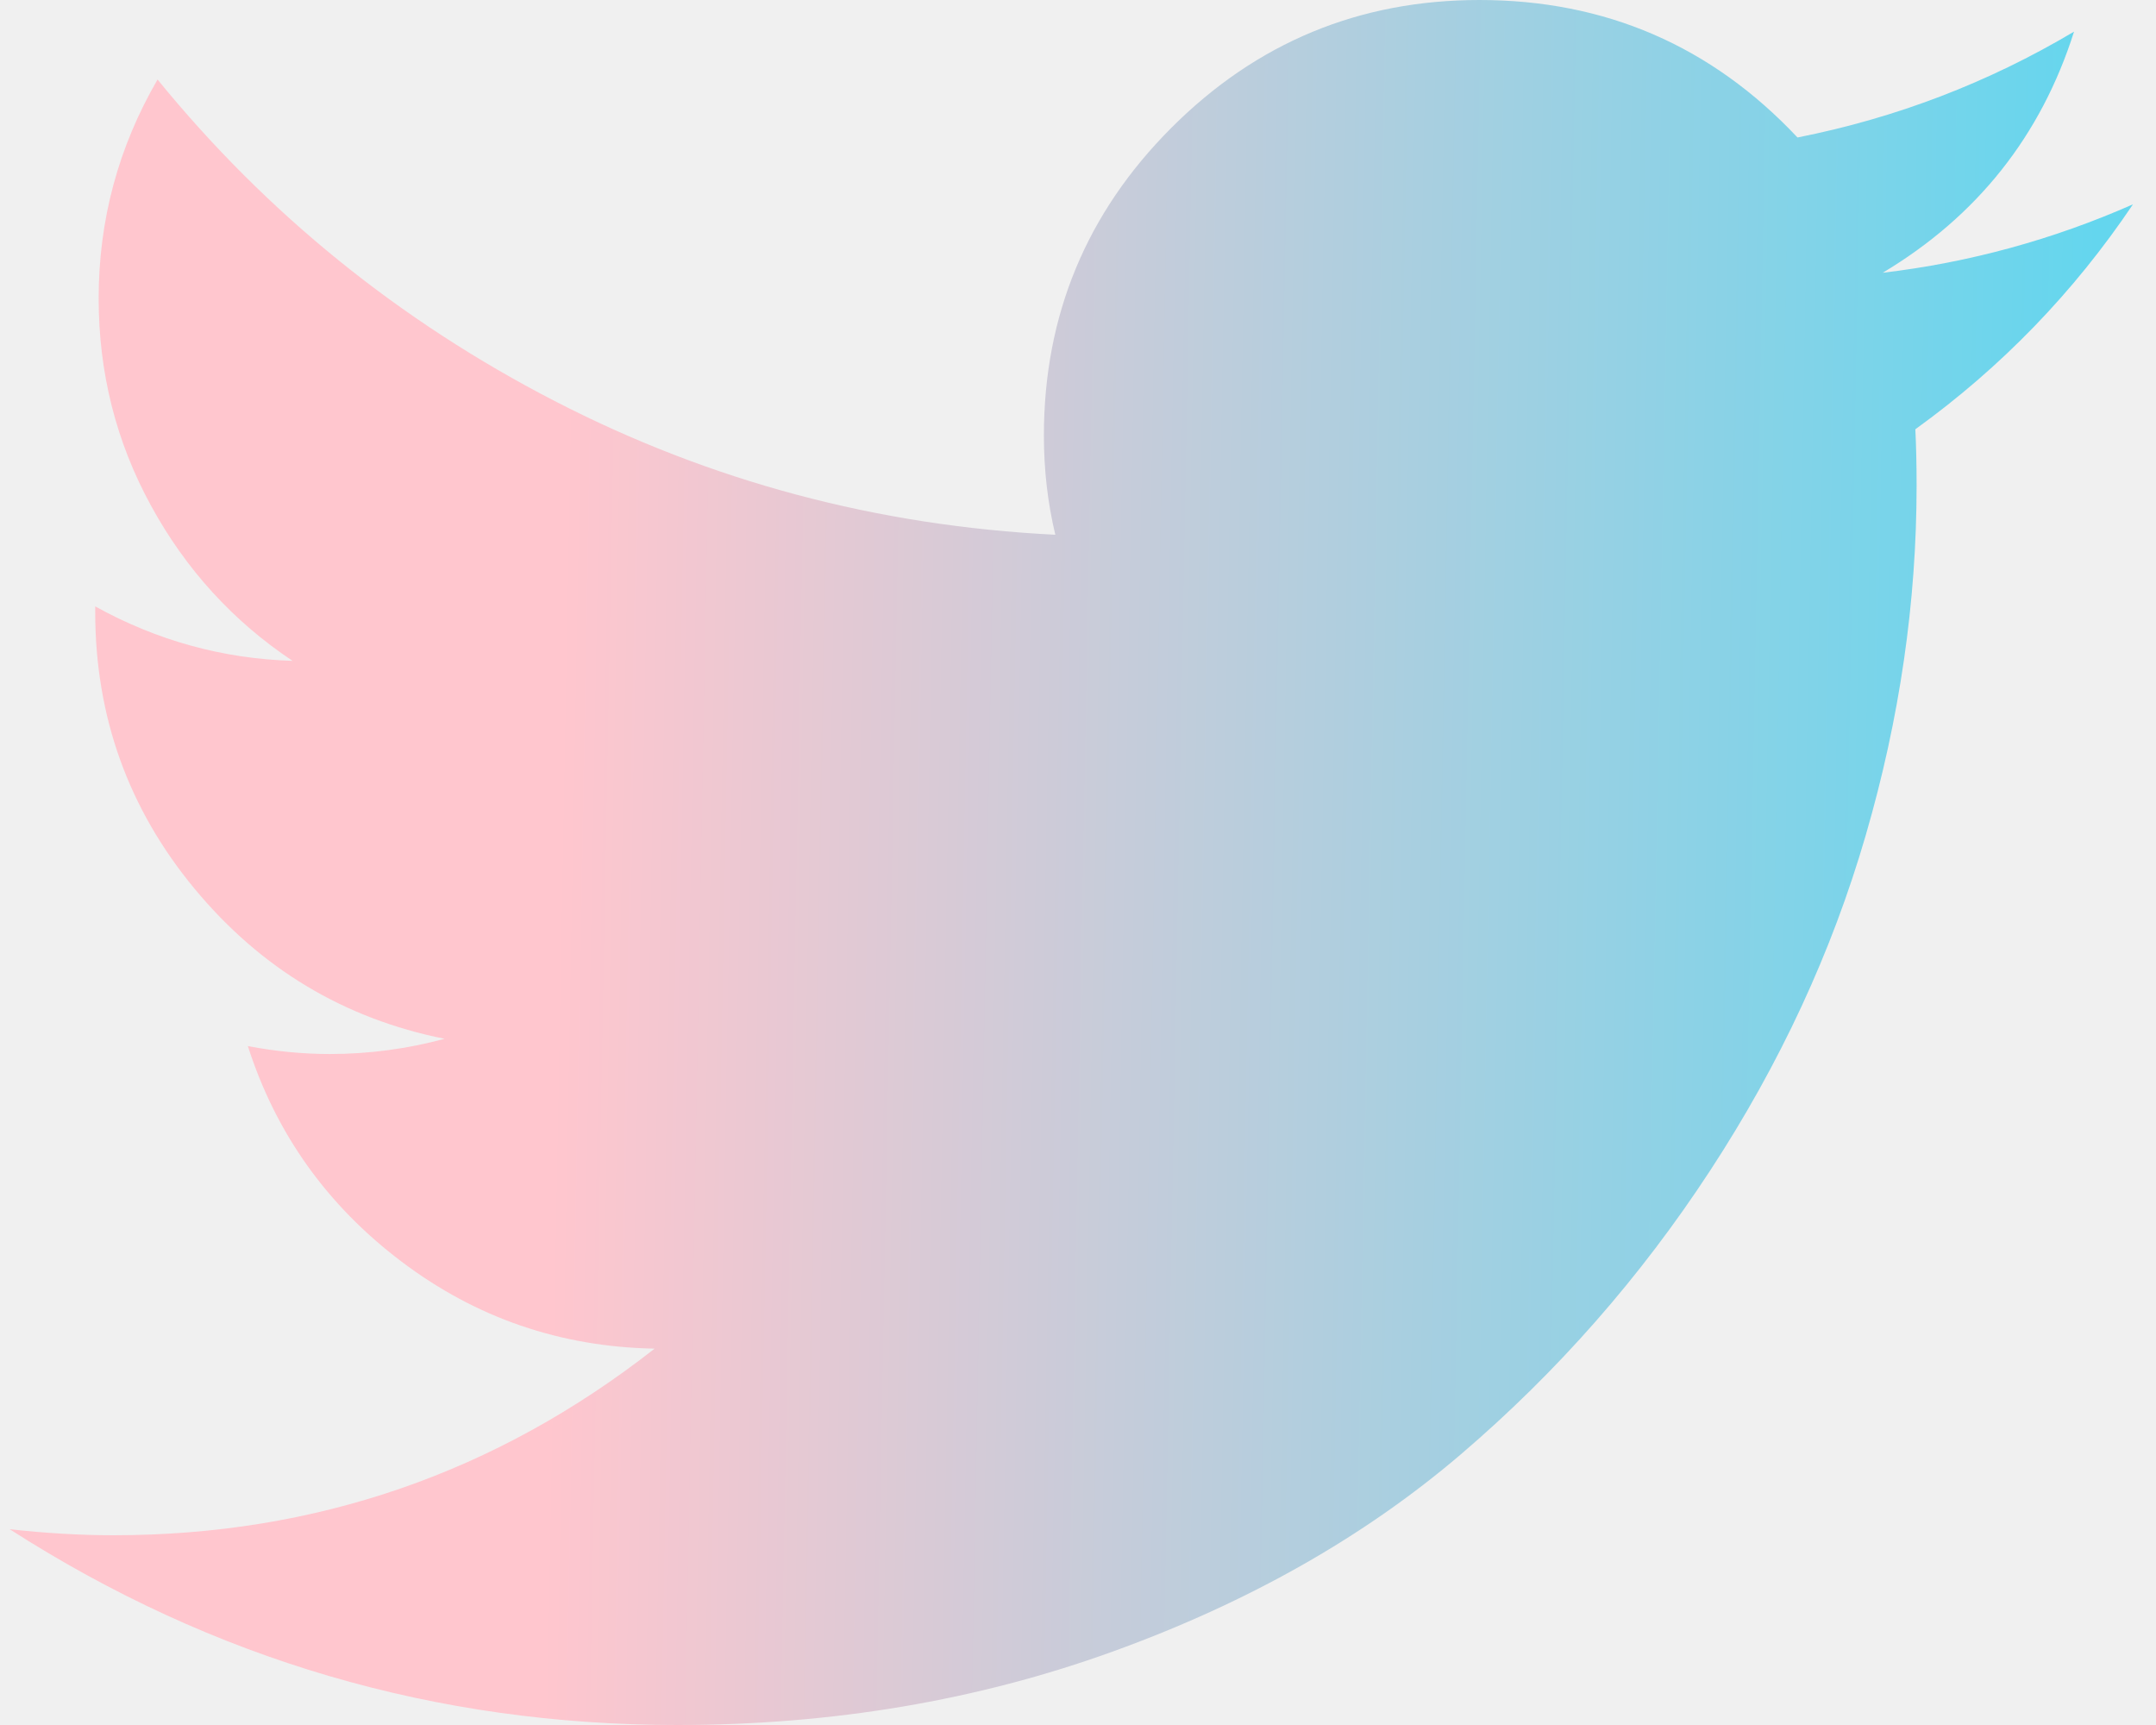
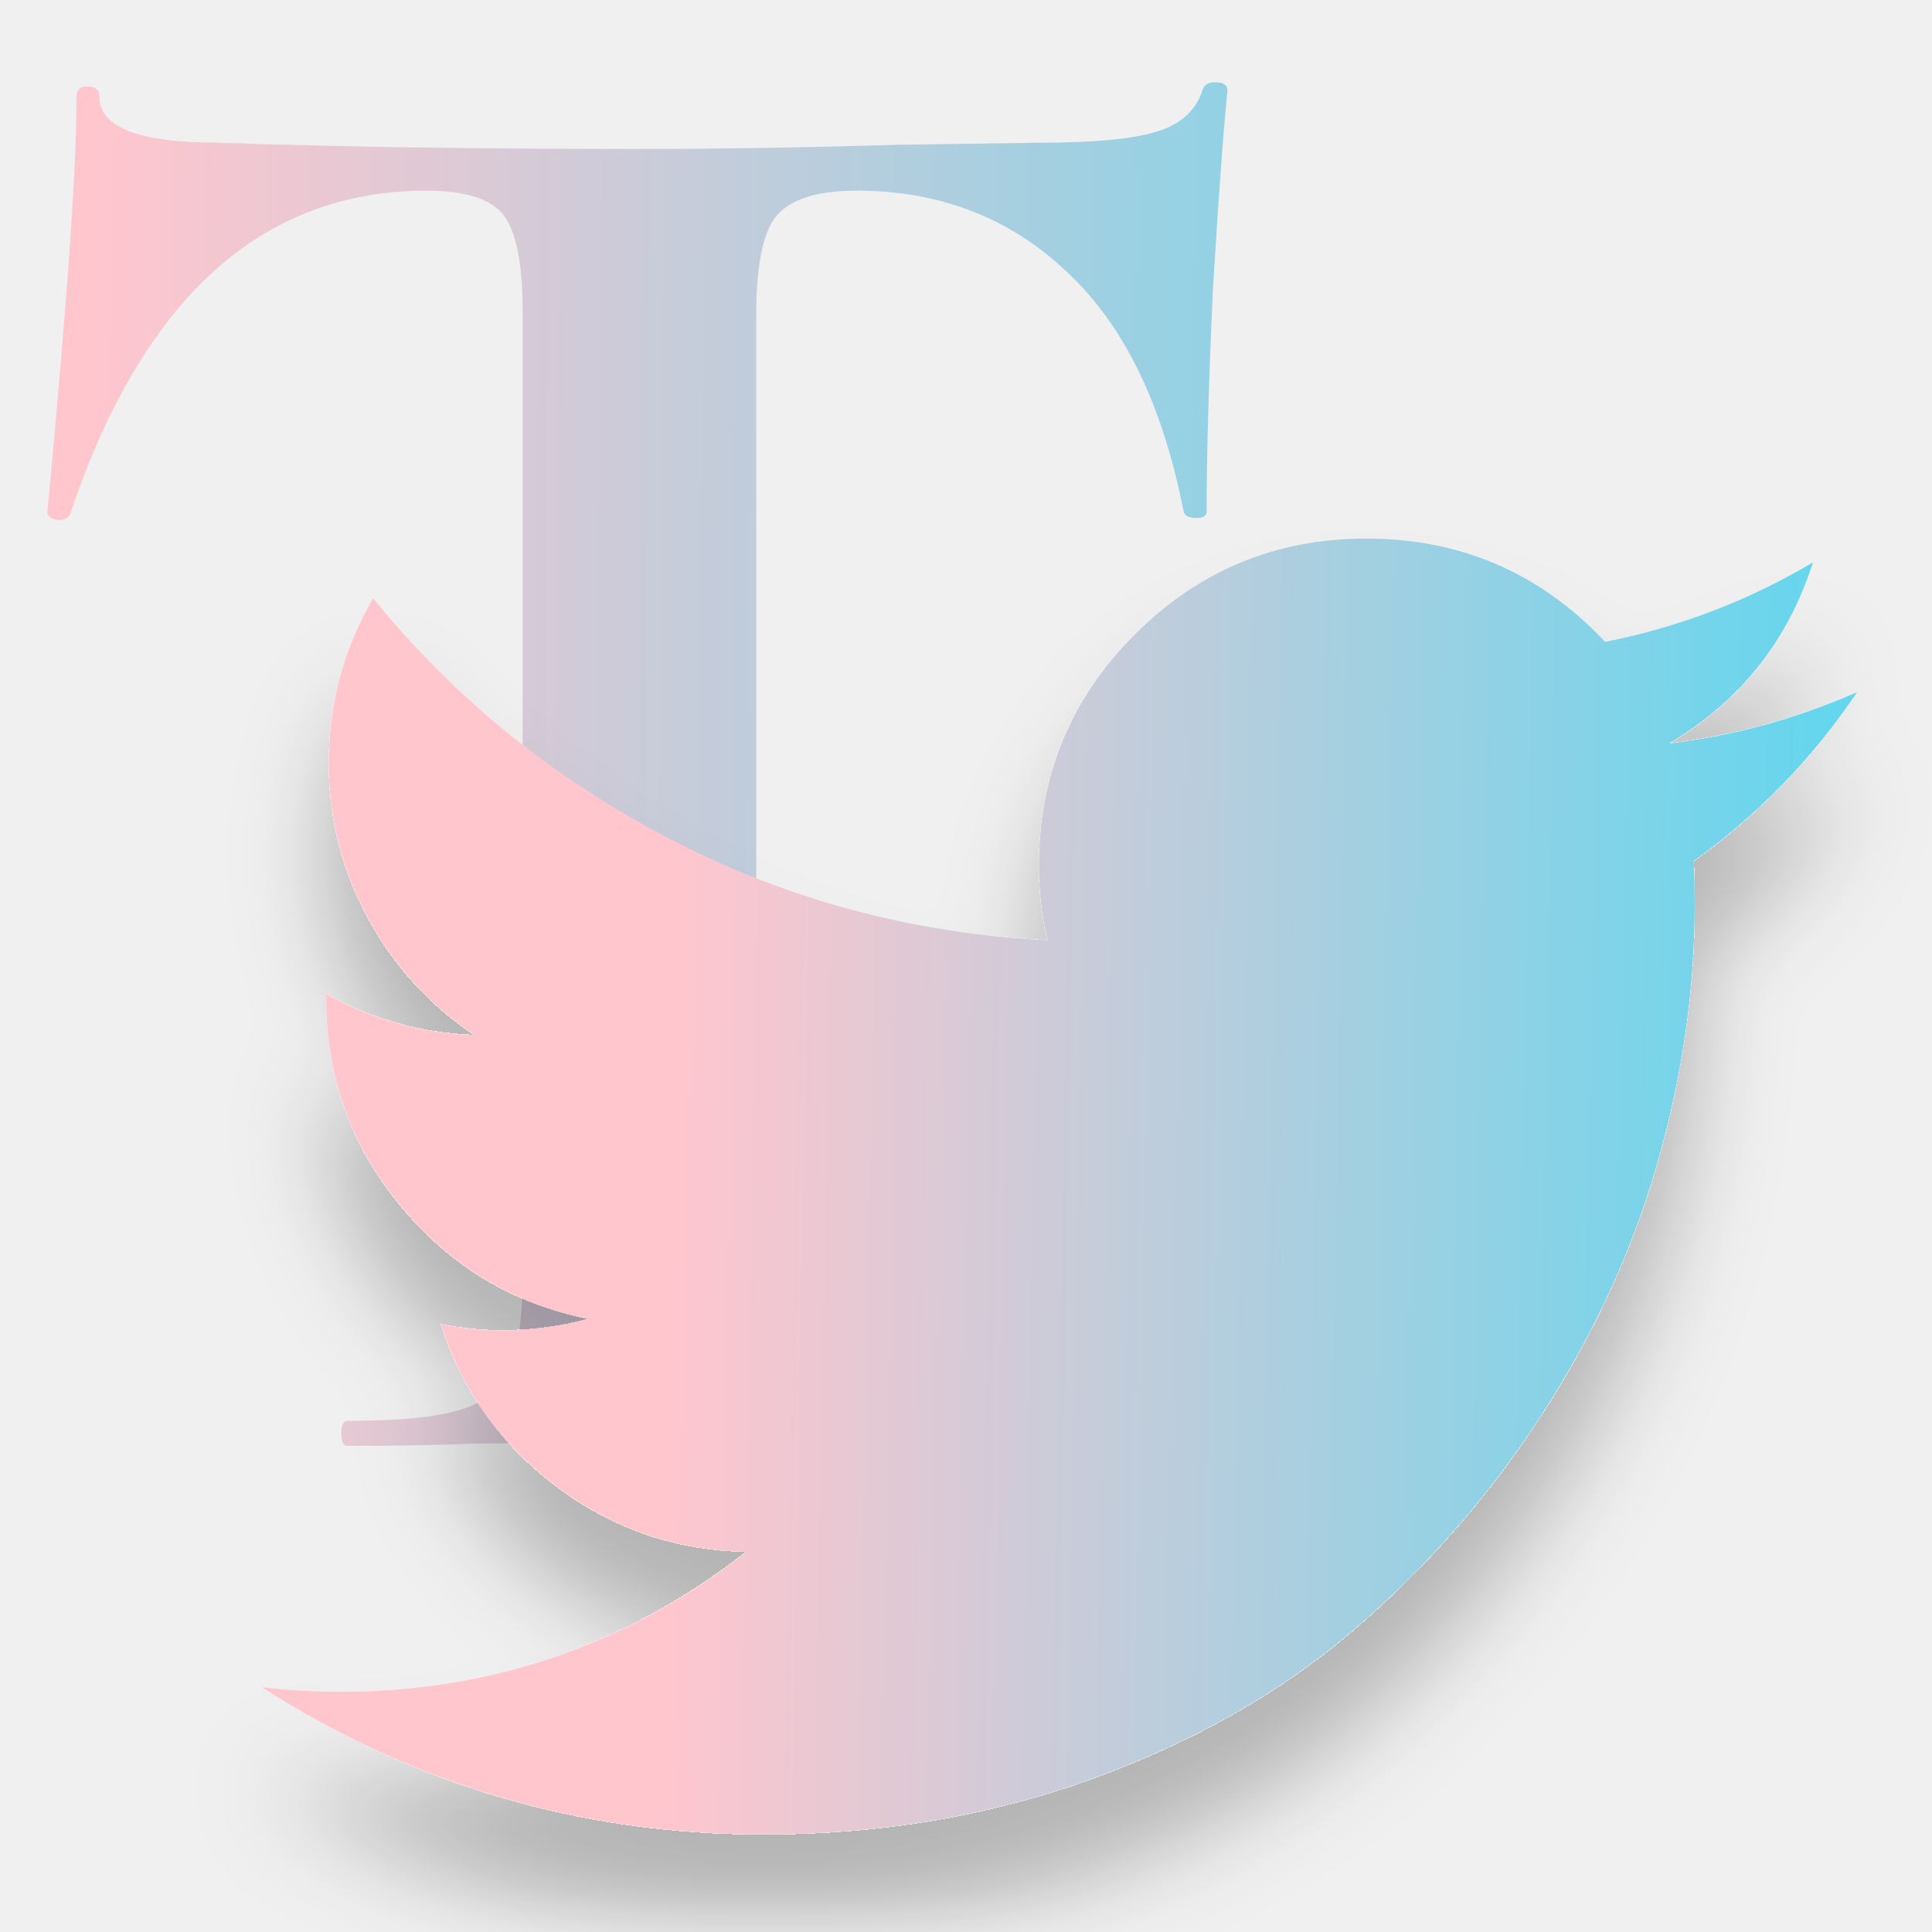
- <svg xmlns="http://www.w3.org/2000/svg" width="50" height="40" viewBox="0 0 50 40" fill="none">
-   <path d="M49.466 4.738C48.094 6.778 46.412 8.516 44.419 9.954C44.438 10.34 44.448 10.776 44.448 11.262C44.448 13.962 44.055 16.666 43.267 19.373C42.48 22.081 41.277 24.672 39.658 27.147C38.04 29.622 36.113 31.815 33.876 33.726C31.639 35.636 28.95 37.16 25.808 38.296C22.667 39.432 19.301 40 15.71 40C10.104 40 4.942 38.487 0.224 35.46C1.061 35.553 1.864 35.6 2.633 35.6C7.316 35.6 11.499 34.158 15.181 31.273C12.997 31.233 11.042 30.561 9.315 29.257C7.587 27.953 6.399 26.286 5.748 24.257C6.391 24.38 7.025 24.441 7.651 24.441C8.552 24.441 9.438 24.323 10.31 24.088C7.98 23.622 6.047 22.461 4.511 20.607C2.975 18.752 2.208 16.612 2.208 14.186V14.061C3.638 14.853 5.163 15.274 6.784 15.324C5.404 14.404 4.309 13.204 3.501 11.724C2.692 10.245 2.288 8.643 2.288 6.92C2.288 5.103 2.744 3.411 3.654 1.844C6.188 4.954 9.259 7.439 12.865 9.3C16.472 11.161 20.342 12.194 24.474 12.4C24.298 11.666 24.209 10.899 24.209 10.101C24.209 7.313 25.196 4.933 27.169 2.96C29.142 0.987 31.523 0 34.31 0C37.229 0 39.688 1.063 41.686 3.188C43.969 2.736 46.107 1.918 48.099 0.734C47.332 3.15 45.853 5.014 43.662 6.325C45.675 6.086 47.61 5.557 49.466 4.738H49.466Z" fill="url(#paint0_linear_258:2777)" />
+ <svg xmlns="http://www.w3.org/2000/svg" width="50" height="50" viewBox="20 25 50 50" fill="none">
+   <g clip-path="url(#clip0_1040_4080)">
+     <path d="M31.045 29.934C26.764 29.934 23.689 32.722 21.818 38.298C21.782 38.406 21.674 38.46 21.494 38.46C21.314 38.424 21.224 38.352 21.224 38.244C21.368 36.805 21.53 34.952 21.71 32.686C21.89 30.384 21.98 28.657 21.98 27.506C21.98 27.326 22.07 27.236 22.25 27.236C22.465 27.236 22.573 27.326 22.573 27.506C22.573 28.297 23.599 28.693 25.649 28.693C28.743 28.801 32.358 28.855 36.495 28.855C38.618 28.855 40.866 28.819 43.24 28.747L46.91 28.693C48.277 28.693 49.266 28.603 49.877 28.423C50.525 28.243 50.939 27.883 51.119 27.344C51.155 27.2 51.263 27.128 51.442 27.128C51.658 27.128 51.766 27.2 51.766 27.344C51.658 28.423 51.532 30.15 51.388 32.524C51.281 34.898 51.227 36.805 51.227 38.244C51.227 38.352 51.137 38.406 50.957 38.406C50.777 38.406 50.669 38.352 50.633 38.244C50.093 35.474 49.086 33.405 47.611 32.038C46.136 30.635 44.319 29.934 42.161 29.934C41.118 29.934 40.416 30.168 40.057 30.635C39.733 31.067 39.571 31.912 39.571 33.172V58.047C39.571 59.163 39.679 59.972 39.895 60.476C40.111 60.979 40.524 61.321 41.136 61.501C41.747 61.681 42.719 61.771 44.05 61.771C44.158 61.771 44.212 61.879 44.212 62.094C44.212 62.31 44.158 62.418 44.05 62.418C42.755 62.418 41.729 62.4 40.974 62.364L36.495 62.31L32.124 62.364C31.369 62.4 30.326 62.418 28.995 62.418C28.887 62.418 28.833 62.31 28.833 62.094C28.833 61.879 28.887 61.771 28.995 61.771C30.29 61.771 31.243 61.681 31.855 61.501C32.502 61.321 32.934 60.979 33.15 60.476C33.401 59.936 33.527 59.127 33.527 58.047V33.063C33.527 31.84 33.365 31.013 33.042 30.581C32.718 30.15 32.052 29.934 31.045 29.934Z" fill="url(#paint0_linear_1040_4080)" />
+     <g filter="url(#filter0_d_1040_4080)">
+       <path d="M68.064 42.91C66.915 44.62 65.504 46.078 63.833 47.283C63.849 47.607 63.858 47.972 63.858 48.38C63.858 50.644 63.528 52.911 62.867 55.18C62.207 57.45 61.199 59.623 59.842 61.698C58.485 63.773 56.869 65.612 54.993 67.213C53.118 68.815 50.864 70.092 48.23 71.045C45.597 71.997 42.774 72.474 39.763 72.474C35.064 72.474 30.736 71.205 26.78 68.668C27.482 68.746 28.156 68.785 28.8 68.785C32.726 68.785 36.233 67.576 39.32 65.157C37.489 65.123 35.85 64.56 34.402 63.467C32.954 62.373 31.957 60.976 31.412 59.275C31.951 59.378 32.482 59.429 33.007 59.429C33.762 59.429 34.505 59.33 35.237 59.133C33.283 58.742 31.663 57.769 30.375 56.214C29.087 54.66 28.443 52.865 28.443 50.831V50.726C29.642 51.39 30.921 51.743 32.28 51.786C31.123 51.014 30.206 50.008 29.528 48.768C28.85 47.527 28.511 46.184 28.511 44.74C28.511 43.217 28.893 41.798 29.656 40.484C31.781 43.091 34.355 45.175 37.379 46.735C40.403 48.295 43.647 49.161 47.111 49.334C46.963 48.718 46.889 48.076 46.889 47.407C46.889 45.069 47.716 43.073 49.371 41.419C51.025 39.765 53.021 38.938 55.358 38.938C57.805 38.938 59.866 39.829 61.542 41.611C63.456 41.232 65.248 40.546 66.919 39.554C66.275 41.579 65.035 43.142 63.198 44.241C64.886 44.04 66.508 43.597 68.064 42.91H68.064Z" fill="url(#paint1_linear_1040_4080)" />
+     </g>
+   </g>
  <defs>
-     <linearGradient id="paint0_linear_258:2777" x1="0.224" y1="9.211" x2="48.556" y2="10.103" gradientUnits="userSpaceOnUse">
+     <filter id="filter0_d_1040_4080" x="19.354" y="34.746" width="56.396" height="46.71" filterUnits="userSpaceOnUse" color-interpolation-filters="sRGB">
+       <feFlood flood-opacity="0" result="BackgroundImageFix" />
+       <feColorMatrix in="SourceAlpha" type="matrix" values="0 0 0 0 0 0 0 0 0 0 0 0 0 0 0 0 0 0 127 0" result="hardAlpha" />
+       <feOffset dy="2.395" />
+       <feGaussianBlur stdDeviation="1.198" />
+       <feComposite in2="hardAlpha" operator="out" />
+       <feColorMatrix type="matrix" values="0 0 0 0 0 0 0 0 0 0 0 0 0 0 0 0 0 0 0.25 0" />
+       <feBlend mode="normal" in2="BackgroundImageFix" result="effect1_dropShadow_1040_4080" />
+       <feBlend mode="normal" in="SourceGraphic" in2="effect1_dropShadow_1040_4080" result="shape" />
+     </filter>
+     <linearGradient id="paint0_linear_1040_4080" x1="7.359" y1="15.515" x2="64.389" y2="15.971" gradientUnits="userSpaceOnUse">
      <stop offset="0.267" stop-color="#FFC6CE" />
      <stop offset="1" stop-color="#64D6EE" />
    </linearGradient>
+     <linearGradient id="paint1_linear_1040_4080" x1="26.78" y1="46.66" x2="67.301" y2="47.408" gradientUnits="userSpaceOnUse">
+       <stop offset="0.267" stop-color="#FFC6CE" />
+       <stop offset="1" stop-color="#64D6EE" />
+     </linearGradient>
+     <clipPath id="clip0_1040_4080">
+       <rect width="89.828" height="89.828" fill="white" transform="translate(0.172363)" />
+     </clipPath>
  </defs>
</svg>
